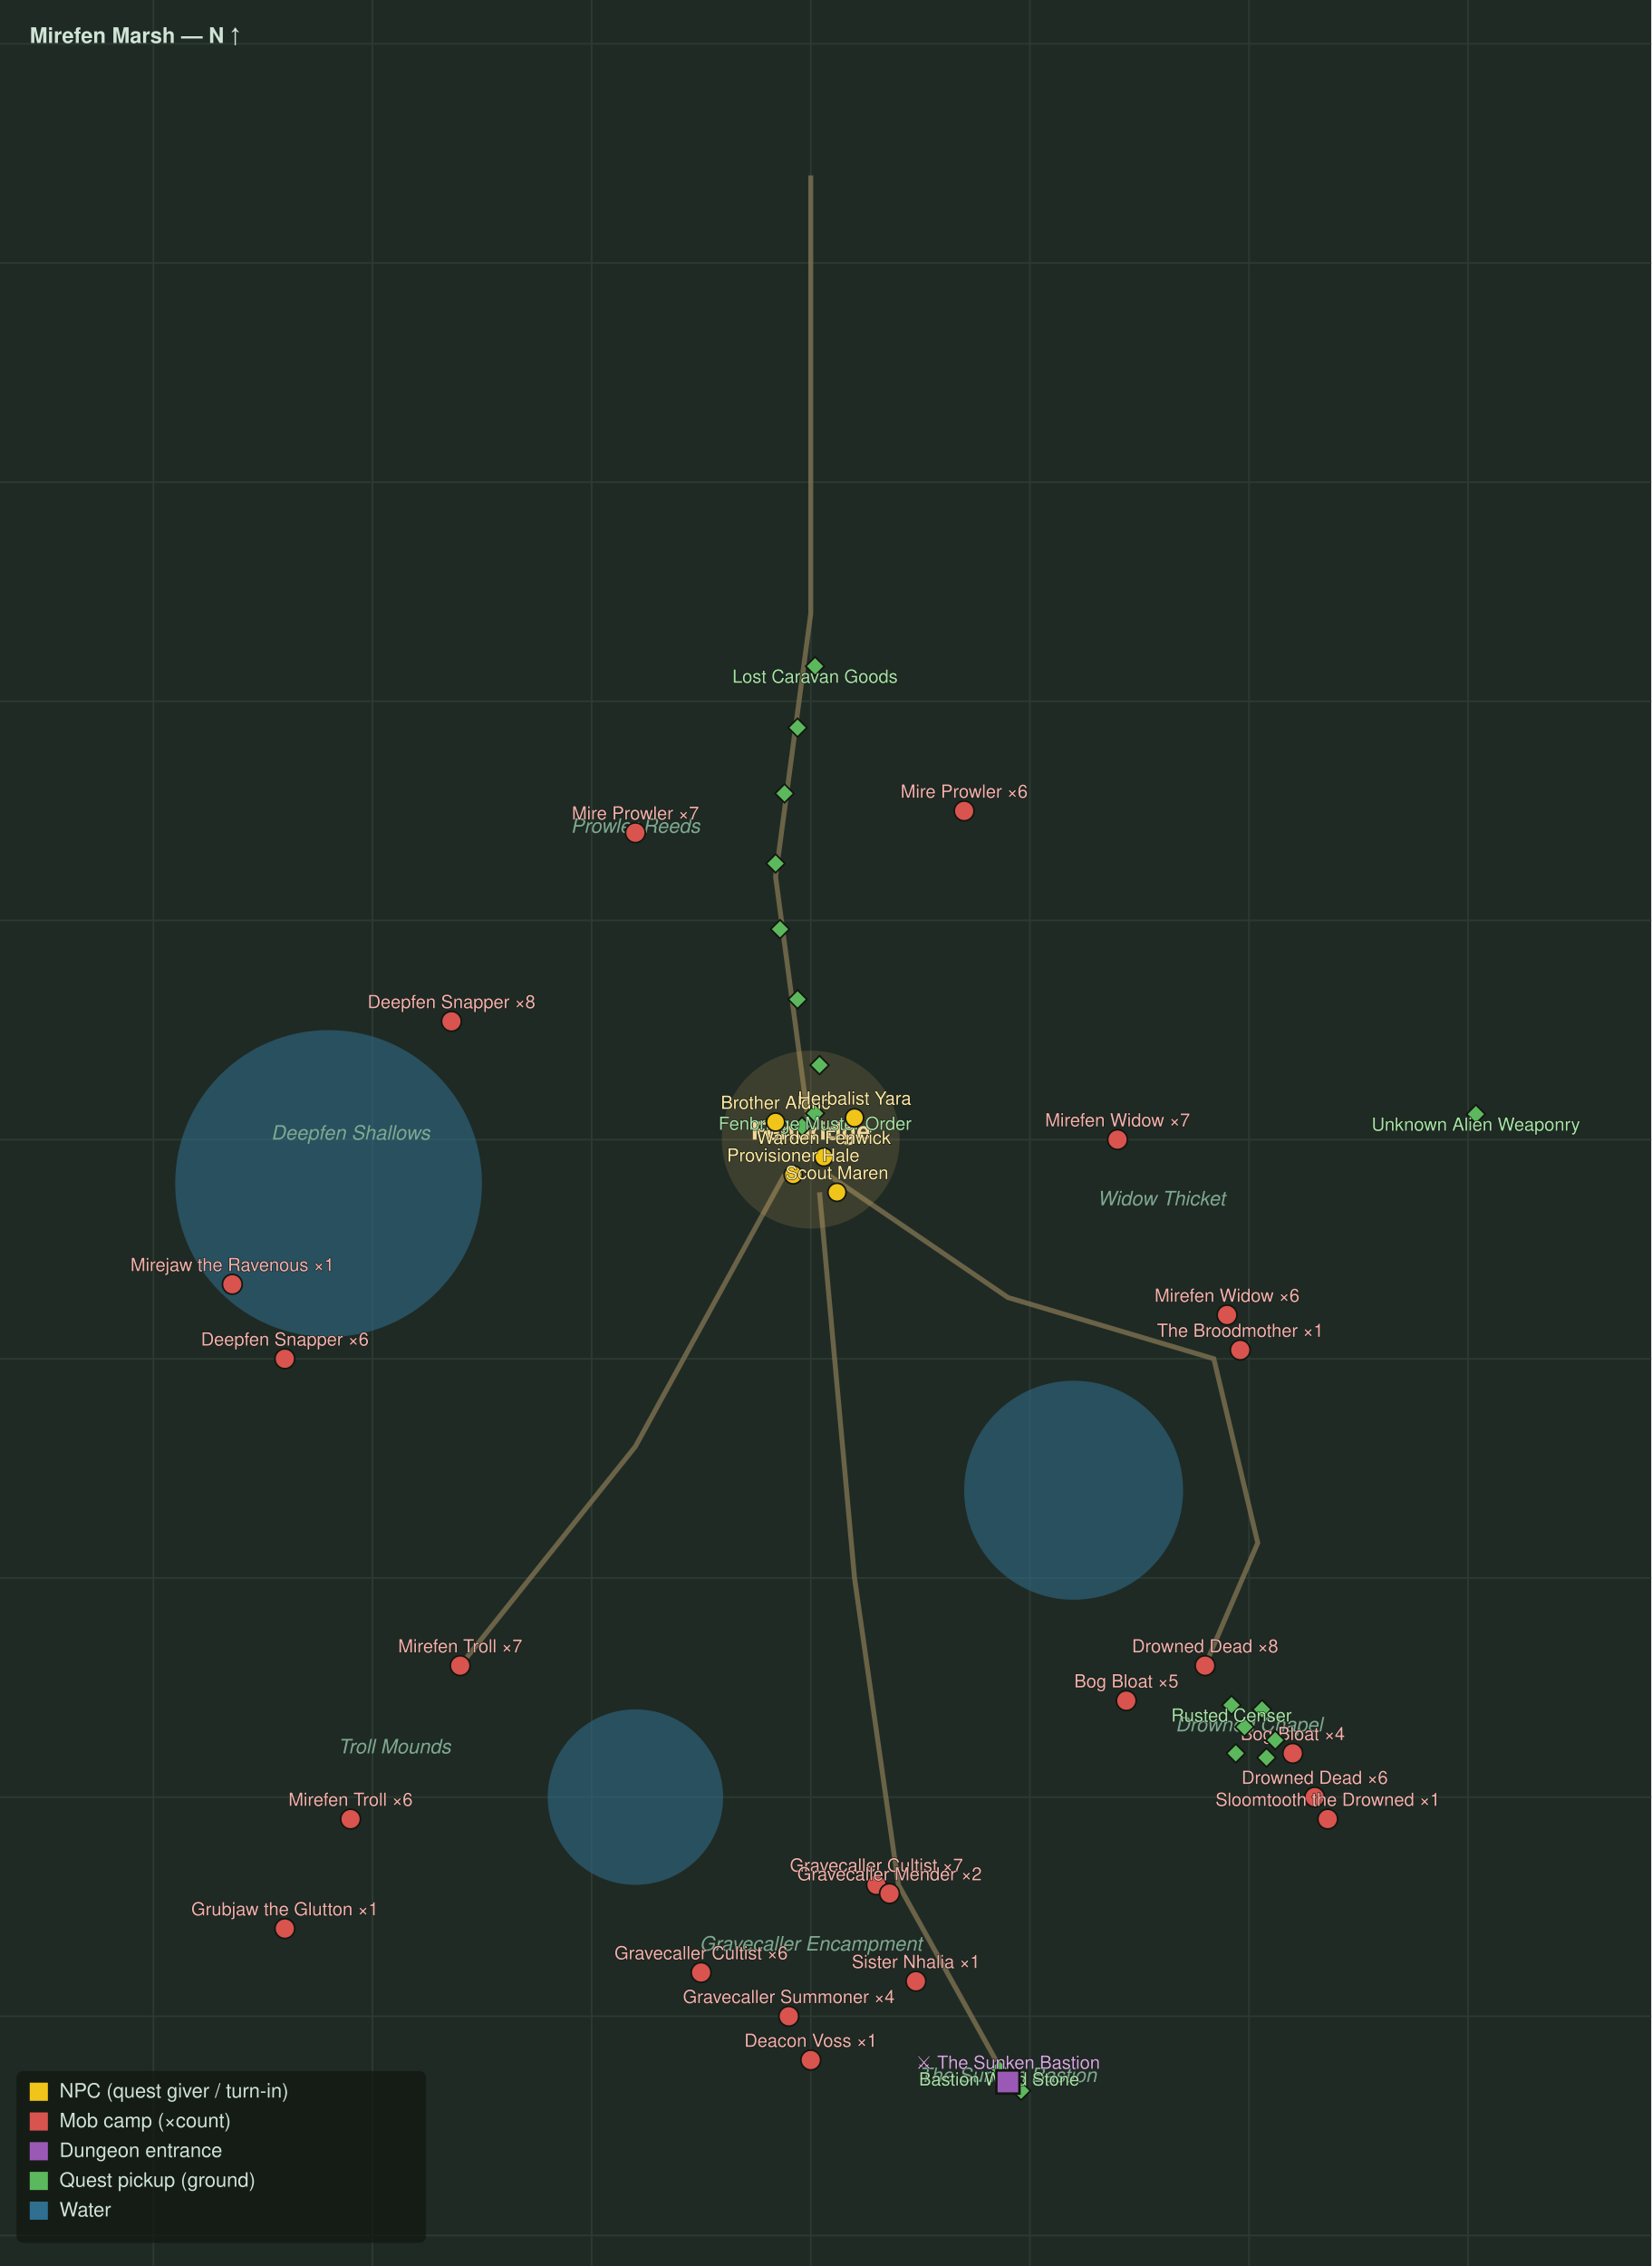
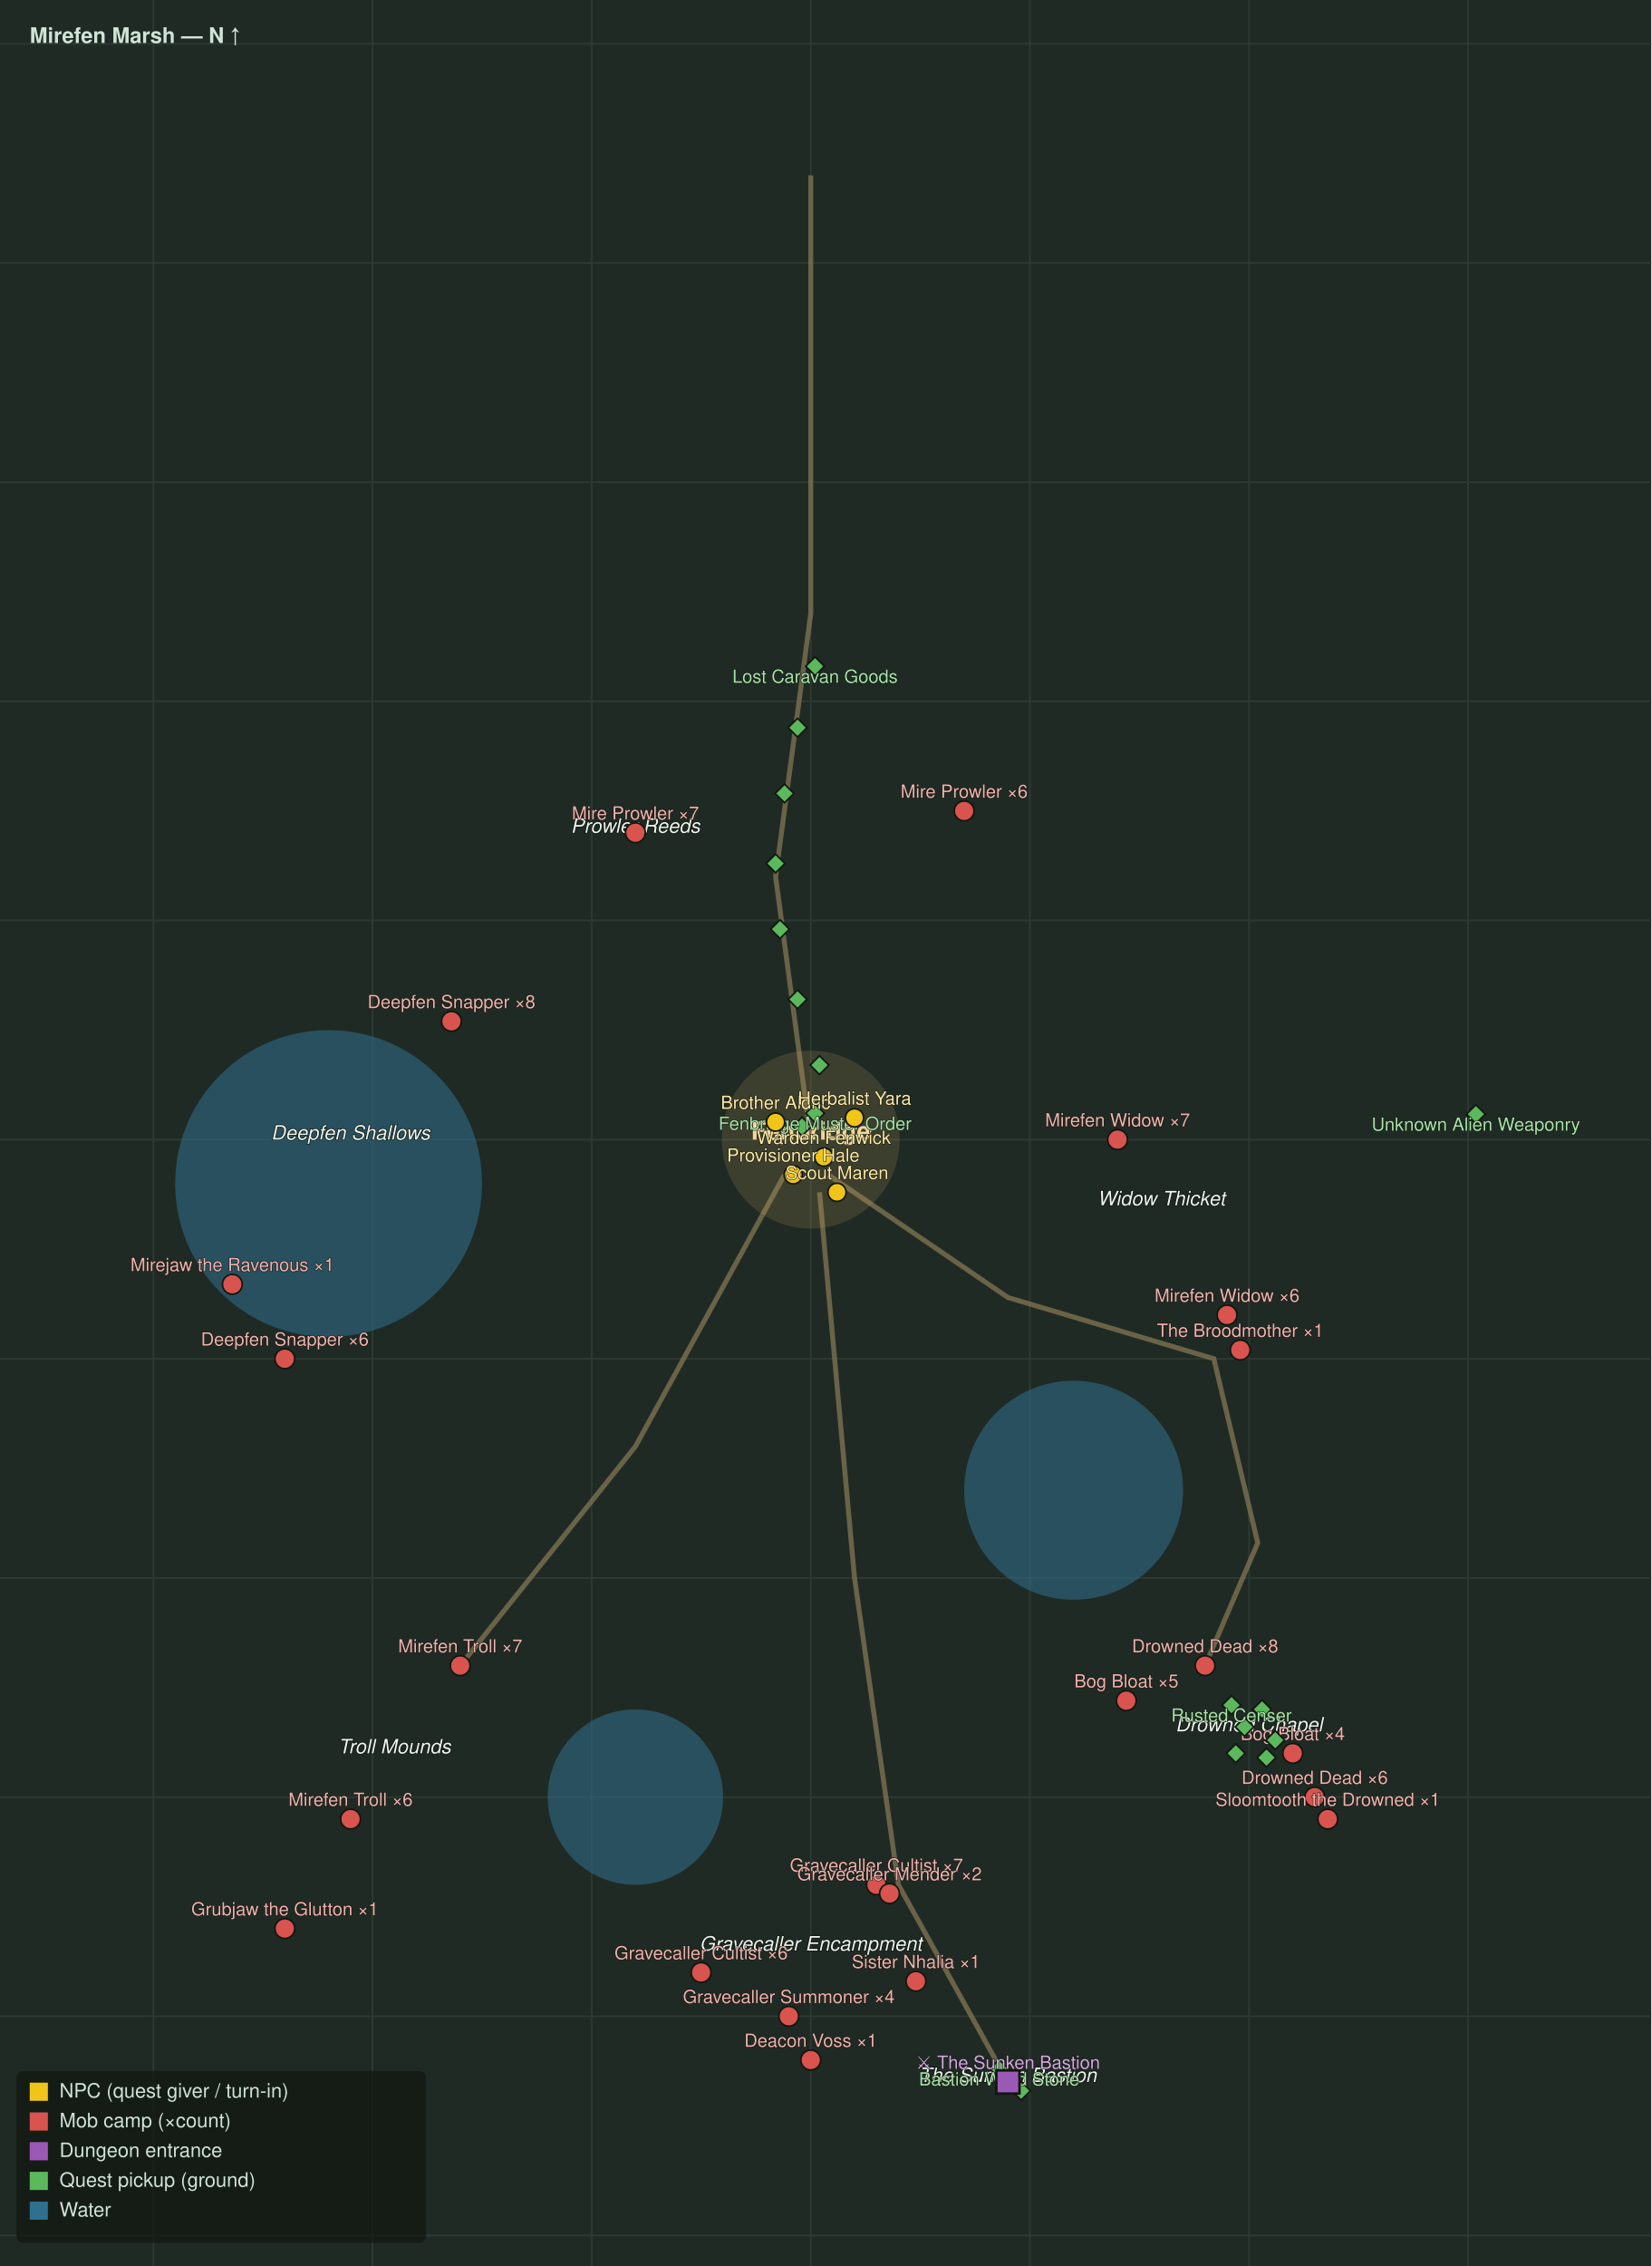
<svg xmlns="http://www.w3.org/2000/svg" viewBox="0 0 1000 1372" font-family="Segoe UI, Helvetica, Arial, sans-serif">
  <rect width="1000" height="1372" fill="#1f2a24" />
  <line x1="92.9" y1="0" x2="92.9" y2="1372" stroke="#2c3a32" stroke-width="1" />
  <line x1="225.6" y1="0" x2="225.6" y2="1372" stroke="#2c3a32" stroke-width="1" />
  <line x1="358.3" y1="0" x2="358.3" y2="1372" stroke="#2c3a32" stroke-width="1" />
  <line x1="491.0" y1="0" x2="491.0" y2="1372" stroke="#2c3a32" stroke-width="1" />
  <line x1="623.7" y1="0" x2="623.7" y2="1372" stroke="#2c3a32" stroke-width="1" />
  <line x1="756.4" y1="0" x2="756.4" y2="1372" stroke="#2c3a32" stroke-width="1" />
  <line x1="889.1" y1="0" x2="889.1" y2="1372" stroke="#2c3a32" stroke-width="1" />
  <line x1="0" y1="26.5" x2="1000" y2="26.5" stroke="#2c3a32" stroke-width="1" />
  <line x1="0" y1="159.2" x2="1000" y2="159.2" stroke="#2c3a32" stroke-width="1" />
  <line x1="0" y1="291.9" x2="1000" y2="291.9" stroke="#2c3a32" stroke-width="1" />
  <line x1="0" y1="424.6" x2="1000" y2="424.6" stroke="#2c3a32" stroke-width="1" />
  <line x1="0" y1="557.3" x2="1000" y2="557.3" stroke="#2c3a32" stroke-width="1" />
  <line x1="0" y1="690.0" x2="1000" y2="690.0" stroke="#2c3a32" stroke-width="1" />
  <line x1="0" y1="822.7" x2="1000" y2="822.7" stroke="#2c3a32" stroke-width="1" />
  <line x1="0" y1="955.4" x2="1000" y2="955.4" stroke="#2c3a32" stroke-width="1" />
  <line x1="0" y1="1088.1" x2="1000" y2="1088.1" stroke="#2c3a32" stroke-width="1" />
  <line x1="0" y1="1220.8" x2="1000" y2="1220.8" stroke="#2c3a32" stroke-width="1" />
  <line x1="0" y1="1353.5" x2="1000" y2="1353.5" stroke="#2c3a32" stroke-width="1" />
  <circle cx="199.0" cy="716.6" r="92.9" fill="#2f6f8f" opacity="0.55" />
  <circle cx="650.2" cy="902.3" r="66.3" fill="#2f6f8f" opacity="0.55" />
  <circle cx="384.8" cy="1088.1" r="53.1" fill="#2f6f8f" opacity="0.55" />
  <path d="M491.0 106.2 L491.0 371.5 L469.7 530.8 L491.0 690.0" fill="none" stroke="#8a7a55" stroke-width="3" opacity="0.7" />
  <path d="M501.6 711.3 L610.4 785.6 L735.1 822.7 L761.7 934.2 L729.8 1008.5" fill="none" stroke="#8a7a55" stroke-width="3" opacity="0.7" />
  <path d="M475.1 711.3 L384.8 875.8 L278.7 1008.5" fill="none" stroke="#8a7a55" stroke-width="3" opacity="0.7" />
  <path d="M496.3 721.9 L517.5 955.4 L544.1 1141.2 L610.4 1260.6" fill="none" stroke="#8a7a55" stroke-width="3" opacity="0.7" />
  <circle cx="491.0" cy="690.0" r="53.1" fill="#caa15a" opacity="0.18" stroke="#caa15a" stroke-width="1.5" />
  <text x="491.0" y="690.0" fill="#f0d89a" font-size="15" font-weight="bold" text-anchor="middle">Fenbridge</text>
-   <text x="384.8" y="504.2" fill="#7fa890" font-size="12" font-style="italic" text-anchor="middle">Prowler Reeds</text>
-   <text x="212.3" y="690.0" fill="#7fa890" font-size="12" font-style="italic" text-anchor="middle">Deepfen Shallows</text>
-   <text x="703.3" y="729.8" fill="#7fa890" font-size="12" font-style="italic" text-anchor="middle">Widow Thicket</text>
-   <text x="756.4" y="1048.3" fill="#7fa890" font-size="12" font-style="italic" text-anchor="middle">Drowned Chapel</text>
-   <text x="238.9" y="1061.6" fill="#7fa890" font-size="12" font-style="italic" text-anchor="middle">Troll Mounds</text>
-   <text x="491.0" y="1181.0" fill="#7fa890" font-size="12" font-style="italic" text-anchor="middle">Gravecaller Encampment</text>
-   <text x="610.4" y="1260.6" fill="#7fa890" font-size="12" font-style="italic" text-anchor="middle">The Sunken Bastion</text>
+   <text x="384.8" y="504.2" fill="#eef4ee" font-size="12" font-style="italic" text-anchor="middle" stroke="#10160f" stroke-width="0.8" paint-order="stroke">Prowler Reeds</text>
+   <text x="212.3" y="690.0" fill="#eef4ee" font-size="12" font-style="italic" text-anchor="middle" stroke="#10160f" stroke-width="0.8" paint-order="stroke">Deepfen Shallows</text>
+   <text x="703.3" y="729.8" fill="#eef4ee" font-size="12" font-style="italic" text-anchor="middle" stroke="#10160f" stroke-width="0.8" paint-order="stroke">Widow Thicket</text>
+   <text x="756.4" y="1048.3" fill="#eef4ee" font-size="12" font-style="italic" text-anchor="middle" stroke="#10160f" stroke-width="0.8" paint-order="stroke">Drowned Chapel</text>
+   <text x="238.9" y="1061.6" fill="#eef4ee" font-size="12" font-style="italic" text-anchor="middle" stroke="#10160f" stroke-width="0.8" paint-order="stroke">Troll Mounds</text>
+   <text x="491.0" y="1181.0" fill="#eef4ee" font-size="12" font-style="italic" text-anchor="middle" stroke="#10160f" stroke-width="0.8" paint-order="stroke">Gravecaller Encampment</text>
+   <text x="610.4" y="1260.6" fill="#eef4ee" font-size="12" font-style="italic" text-anchor="middle" stroke="#10160f" stroke-width="0.8" paint-order="stroke">The Sunken Bastion</text>
  <circle cx="384.8" cy="504.2" r="6" fill="#d9534f" stroke="#11160f" stroke-width="1" />
  <text x="384.8" y="496.2" fill="#f3b1ae" font-size="11" text-anchor="middle" stroke="#11160f" stroke-width="0.6" paint-order="stroke">Mire Prowler ×7</text>
  <circle cx="583.9" cy="491.0" r="6" fill="#d9534f" stroke="#11160f" stroke-width="1" />
  <text x="583.9" y="483.0" fill="#f3b1ae" font-size="11" text-anchor="middle" stroke="#11160f" stroke-width="0.6" paint-order="stroke">Mire Prowler ×6</text>
  <circle cx="273.4" cy="618.4" r="6" fill="#d9534f" stroke="#11160f" stroke-width="1" />
  <text x="273.4" y="610.4" fill="#f3b1ae" font-size="11" text-anchor="middle" stroke="#11160f" stroke-width="0.6" paint-order="stroke">Deepfen Snapper ×8</text>
  <circle cx="172.5" cy="822.7" r="6" fill="#d9534f" stroke="#11160f" stroke-width="1" />
  <text x="172.5" y="814.7" fill="#f3b1ae" font-size="11" text-anchor="middle" stroke="#11160f" stroke-width="0.6" paint-order="stroke">Deepfen Snapper ×6</text>
  <circle cx="140.7" cy="777.6" r="6" fill="#d9534f" stroke="#11160f" stroke-width="1" />
  <text x="140.7" y="769.6" fill="#f3b1ae" font-size="11" text-anchor="middle" stroke="#11160f" stroke-width="0.6" paint-order="stroke">Mirejaw the Ravenous ×1</text>
  <circle cx="676.8" cy="690.0" r="6" fill="#d9534f" stroke="#11160f" stroke-width="1" />
  <text x="676.8" y="682.0" fill="#f3b1ae" font-size="11" text-anchor="middle" stroke="#11160f" stroke-width="0.6" paint-order="stroke">Mirefen Widow ×7</text>
  <circle cx="743.1" cy="796.2" r="6" fill="#d9534f" stroke="#11160f" stroke-width="1" />
  <text x="743.1" y="788.2" fill="#f3b1ae" font-size="11" text-anchor="middle" stroke="#11160f" stroke-width="0.6" paint-order="stroke">Mirefen Widow ×6</text>
  <circle cx="751.1" cy="817.4" r="6" fill="#d9534f" stroke="#11160f" stroke-width="1" />
  <text x="751.1" y="809.4" fill="#f3b1ae" font-size="11" text-anchor="middle" stroke="#11160f" stroke-width="0.6" paint-order="stroke">The Broodmother ×1</text>
  <circle cx="729.8" cy="1008.5" r="6" fill="#d9534f" stroke="#11160f" stroke-width="1" />
  <text x="729.8" y="1000.5" fill="#f3b1ae" font-size="11" text-anchor="middle" stroke="#11160f" stroke-width="0.6" paint-order="stroke">Drowned Dead ×8</text>
  <circle cx="796.2" cy="1088.1" r="6" fill="#d9534f" stroke="#11160f" stroke-width="1" />
  <text x="796.2" y="1080.1" fill="#f3b1ae" font-size="11" text-anchor="middle" stroke="#11160f" stroke-width="0.6" paint-order="stroke">Drowned Dead ×6</text>
  <circle cx="804.1" cy="1101.4" r="6" fill="#d9534f" stroke="#11160f" stroke-width="1" />
  <text x="804.1" y="1093.4" fill="#f3b1ae" font-size="11" text-anchor="middle" stroke="#11160f" stroke-width="0.6" paint-order="stroke">Sloomtooth the Drowned ×1</text>
  <circle cx="278.7" cy="1008.5" r="6" fill="#d9534f" stroke="#11160f" stroke-width="1" />
  <text x="278.7" y="1000.5" fill="#f3b1ae" font-size="11" text-anchor="middle" stroke="#11160f" stroke-width="0.6" paint-order="stroke">Mirefen Troll ×7</text>
  <circle cx="212.3" cy="1101.4" r="6" fill="#d9534f" stroke="#11160f" stroke-width="1" />
  <text x="212.3" y="1093.4" fill="#f3b1ae" font-size="11" text-anchor="middle" stroke="#11160f" stroke-width="0.6" paint-order="stroke">Mirefen Troll ×6</text>
  <circle cx="172.5" cy="1167.7" r="6" fill="#d9534f" stroke="#11160f" stroke-width="1" />
  <text x="172.5" y="1159.7" fill="#f3b1ae" font-size="11" text-anchor="middle" stroke="#11160f" stroke-width="0.6" paint-order="stroke">Grubjaw the Glutton ×1</text>
  <circle cx="530.8" cy="1141.2" r="6" fill="#d9534f" stroke="#11160f" stroke-width="1" />
  <text x="530.8" y="1133.2" fill="#f3b1ae" font-size="11" text-anchor="middle" stroke="#11160f" stroke-width="0.6" paint-order="stroke">Gravecaller Cultist ×7</text>
  <circle cx="424.6" cy="1194.3" r="6" fill="#d9534f" stroke="#11160f" stroke-width="1" />
  <text x="424.6" y="1186.3" fill="#f3b1ae" font-size="11" text-anchor="middle" stroke="#11160f" stroke-width="0.6" paint-order="stroke">Gravecaller Cultist ×6</text>
  <circle cx="477.7" cy="1220.8" r="6" fill="#d9534f" stroke="#11160f" stroke-width="1" />
  <text x="477.7" y="1212.8" fill="#f3b1ae" font-size="11" text-anchor="middle" stroke="#11160f" stroke-width="0.6" paint-order="stroke">Gravecaller Summoner ×4</text>
  <circle cx="538.7" cy="1146.5" r="6" fill="#d9534f" stroke="#11160f" stroke-width="1" />
  <text x="538.7" y="1138.5" fill="#f3b1ae" font-size="11" text-anchor="middle" stroke="#11160f" stroke-width="0.6" paint-order="stroke">Gravecaller Mender ×2</text>
  <circle cx="554.7" cy="1199.6" r="6" fill="#d9534f" stroke="#11160f" stroke-width="1" />
  <text x="554.7" y="1191.6" fill="#f3b1ae" font-size="11" text-anchor="middle" stroke="#11160f" stroke-width="0.6" paint-order="stroke">Sister Nhalia ×1</text>
  <circle cx="491.0" cy="1247.3" r="6" fill="#d9534f" stroke="#11160f" stroke-width="1" />
  <text x="491.0" y="1239.3" fill="#f3b1ae" font-size="11" text-anchor="middle" stroke="#11160f" stroke-width="0.6" paint-order="stroke">Deacon Voss ×1</text>
  <circle cx="682.1" cy="1029.7" r="6" fill="#d9534f" stroke="#11160f" stroke-width="1" />
  <text x="682.1" y="1021.7" fill="#f3b1ae" font-size="11" text-anchor="middle" stroke="#11160f" stroke-width="0.6" paint-order="stroke">Bog Bloat ×5</text>
  <circle cx="782.9" cy="1061.6" r="6" fill="#d9534f" stroke="#11160f" stroke-width="1" />
  <text x="782.9" y="1053.6" fill="#f3b1ae" font-size="11" text-anchor="middle" stroke="#11160f" stroke-width="0.6" paint-order="stroke">Bog Bloat ×4</text>
  <rect x="489.6" y="670.1" width="8" height="8" transform="rotate(45 493.6 674.1)" fill="#5cb85c" stroke="#11160f" stroke-width="1" />
  <rect x="481.7" y="678.1" width="8" height="8" transform="rotate(45 485.7 682.1)" fill="#5cb85c" stroke="#11160f" stroke-width="1" />
  <text x="493.6" y="684.1" fill="#a7e3a7" font-size="11" text-anchor="middle" stroke="#11160f" stroke-width="0.6" paint-order="stroke">Fenbridge Muster Order</text>
  <rect x="489.6" y="399.4" width="8" height="8" transform="rotate(45 493.6 403.4)" fill="#5cb85c" stroke="#11160f" stroke-width="1" />
  <rect x="479.0" y="436.6" width="8" height="8" transform="rotate(45 483.0 440.6)" fill="#5cb85c" stroke="#11160f" stroke-width="1" />
  <rect x="471.1" y="476.4" width="8" height="8" transform="rotate(45 475.1 480.4)" fill="#5cb85c" stroke="#11160f" stroke-width="1" />
  <rect x="465.7" y="518.8" width="8" height="8" transform="rotate(45 469.7 522.8)" fill="#5cb85c" stroke="#11160f" stroke-width="1" />
  <rect x="468.4" y="558.6" width="8" height="8" transform="rotate(45 472.4 562.6)" fill="#5cb85c" stroke="#11160f" stroke-width="1" />
  <rect x="479.0" y="601.1" width="8" height="8" transform="rotate(45 483.0 605.1)" fill="#5cb85c" stroke="#11160f" stroke-width="1" />
  <rect x="492.3" y="640.9" width="8" height="8" transform="rotate(45 496.3 644.9)" fill="#5cb85c" stroke="#11160f" stroke-width="1" />
  <text x="493.6" y="413.4" fill="#a7e3a7" font-size="11" text-anchor="middle" stroke="#11160f" stroke-width="0.6" paint-order="stroke">Lost Caravan Goods</text>
  <rect x="741.8" y="1028.4" width="8" height="8" transform="rotate(45 745.8 1032.4)" fill="#5cb85c" stroke="#11160f" stroke-width="1" />
  <rect x="760.3" y="1031.0" width="8" height="8" transform="rotate(45 764.3 1035.0)" fill="#5cb85c" stroke="#11160f" stroke-width="1" />
  <rect x="749.7" y="1041.6" width="8" height="8" transform="rotate(45 753.7 1045.6)" fill="#5cb85c" stroke="#11160f" stroke-width="1" />
  <rect x="768.3" y="1049.6" width="8" height="8" transform="rotate(45 772.3 1053.6)" fill="#5cb85c" stroke="#11160f" stroke-width="1" />
  <rect x="744.4" y="1057.6" width="8" height="8" transform="rotate(45 748.4 1061.6)" fill="#5cb85c" stroke="#11160f" stroke-width="1" />
  <rect x="763.0" y="1060.2" width="8" height="8" transform="rotate(45 767.0 1064.2)" fill="#5cb85c" stroke="#11160f" stroke-width="1" />
  <text x="745.8" y="1042.4" fill="#a7e3a7" font-size="11" text-anchor="middle" stroke="#11160f" stroke-width="0.6" paint-order="stroke">Rusted Censer</text>
  <rect x="601.1" y="1248.7" width="8" height="8" transform="rotate(45 605.1 1252.7)" fill="#5cb85c" stroke="#11160f" stroke-width="1" />
  <rect x="614.4" y="1261.9" width="8" height="8" transform="rotate(45 618.4 1265.9)" fill="#5cb85c" stroke="#11160f" stroke-width="1" />
  <text x="605.1" y="1262.7" fill="#a7e3a7" font-size="11" text-anchor="middle" stroke="#11160f" stroke-width="0.6" paint-order="stroke">Bastion Ward Stone</text>
  <rect x="889.8" y="670.6" width="8" height="8" transform="rotate(45 893.8 674.6)" fill="#5cb85c" stroke="#11160f" stroke-width="1" />
  <text x="893.8" y="684.6" fill="#a7e3a7" font-size="11" text-anchor="middle" stroke="#11160f" stroke-width="0.6" paint-order="stroke">Unknown Alien Weaponry</text>
  <rect x="603.4" y="1253.6" width="14" height="14" fill="#9b59b6" stroke="#11160f" stroke-width="1.5" />
  <text x="610.4" y="1252.6" fill="#d6a7e3" font-size="11" text-anchor="middle" stroke="#11160f" stroke-width="0.6" paint-order="stroke">⚔ The Sunken Bastion</text>
  <circle cx="498.9" cy="700.6" r="5.5" fill="#f0c419" stroke="#11160f" stroke-width="1" />
  <text x="498.9" y="692.6" fill="#ffe9a3" font-size="11" text-anchor="middle" stroke="#11160f" stroke-width="0.6" paint-order="stroke">Warden Fenwick</text>
  <circle cx="469.7" cy="679.4" r="5.5" fill="#f0c419" stroke="#11160f" stroke-width="1" />
  <text x="469.7" y="671.4" fill="#ffe9a3" font-size="11" text-anchor="middle" stroke="#11160f" stroke-width="0.6" paint-order="stroke">Brother Aldric</text>
  <circle cx="480.4" cy="711.3" r="5.5" fill="#f0c419" stroke="#11160f" stroke-width="1" />
  <text x="480.4" y="703.3" fill="#ffe9a3" font-size="11" text-anchor="middle" stroke="#11160f" stroke-width="0.6" paint-order="stroke">Provisioner Hale</text>
  <circle cx="517.5" cy="676.8" r="5.5" fill="#f0c419" stroke="#11160f" stroke-width="1" />
  <text x="517.5" y="668.8" fill="#ffe9a3" font-size="11" text-anchor="middle" stroke="#11160f" stroke-width="0.6" paint-order="stroke">Herbalist Yara</text>
  <circle cx="506.9" cy="721.9" r="5.5" fill="#f0c419" stroke="#11160f" stroke-width="1" />
  <text x="506.9" y="713.9" fill="#ffe9a3" font-size="11" text-anchor="middle" stroke="#11160f" stroke-width="0.6" paint-order="stroke">Scout Maren</text>
  <text x="18" y="26" fill="#cfe3d6" font-size="13" font-weight="bold">Mirefen Marsh — N ↑</text>
  <rect x="10" y="1254" width="248" height="104" fill="#11160f" opacity="0.7" rx="4" />
  <rect x="18" y="1261" width="11" height="11" fill="#f0c419" />
  <text x="36" y="1270" fill="#cfe3d6" font-size="12">NPC (quest giver / turn-in)</text>
  <rect x="18" y="1279" width="11" height="11" fill="#d9534f" />
  <text x="36" y="1288" fill="#cfe3d6" font-size="12">Mob camp (×count)</text>
  <rect x="18" y="1297" width="11" height="11" fill="#9b59b6" />
  <text x="36" y="1306" fill="#cfe3d6" font-size="12">Dungeon entrance</text>
  <rect x="18" y="1315" width="11" height="11" fill="#5cb85c" />
  <text x="36" y="1324" fill="#cfe3d6" font-size="12">Quest pickup (ground)</text>
  <rect x="18" y="1333" width="11" height="11" fill="#2f6f8f" />
  <text x="36" y="1342" fill="#cfe3d6" font-size="12">Water</text>
</svg>
